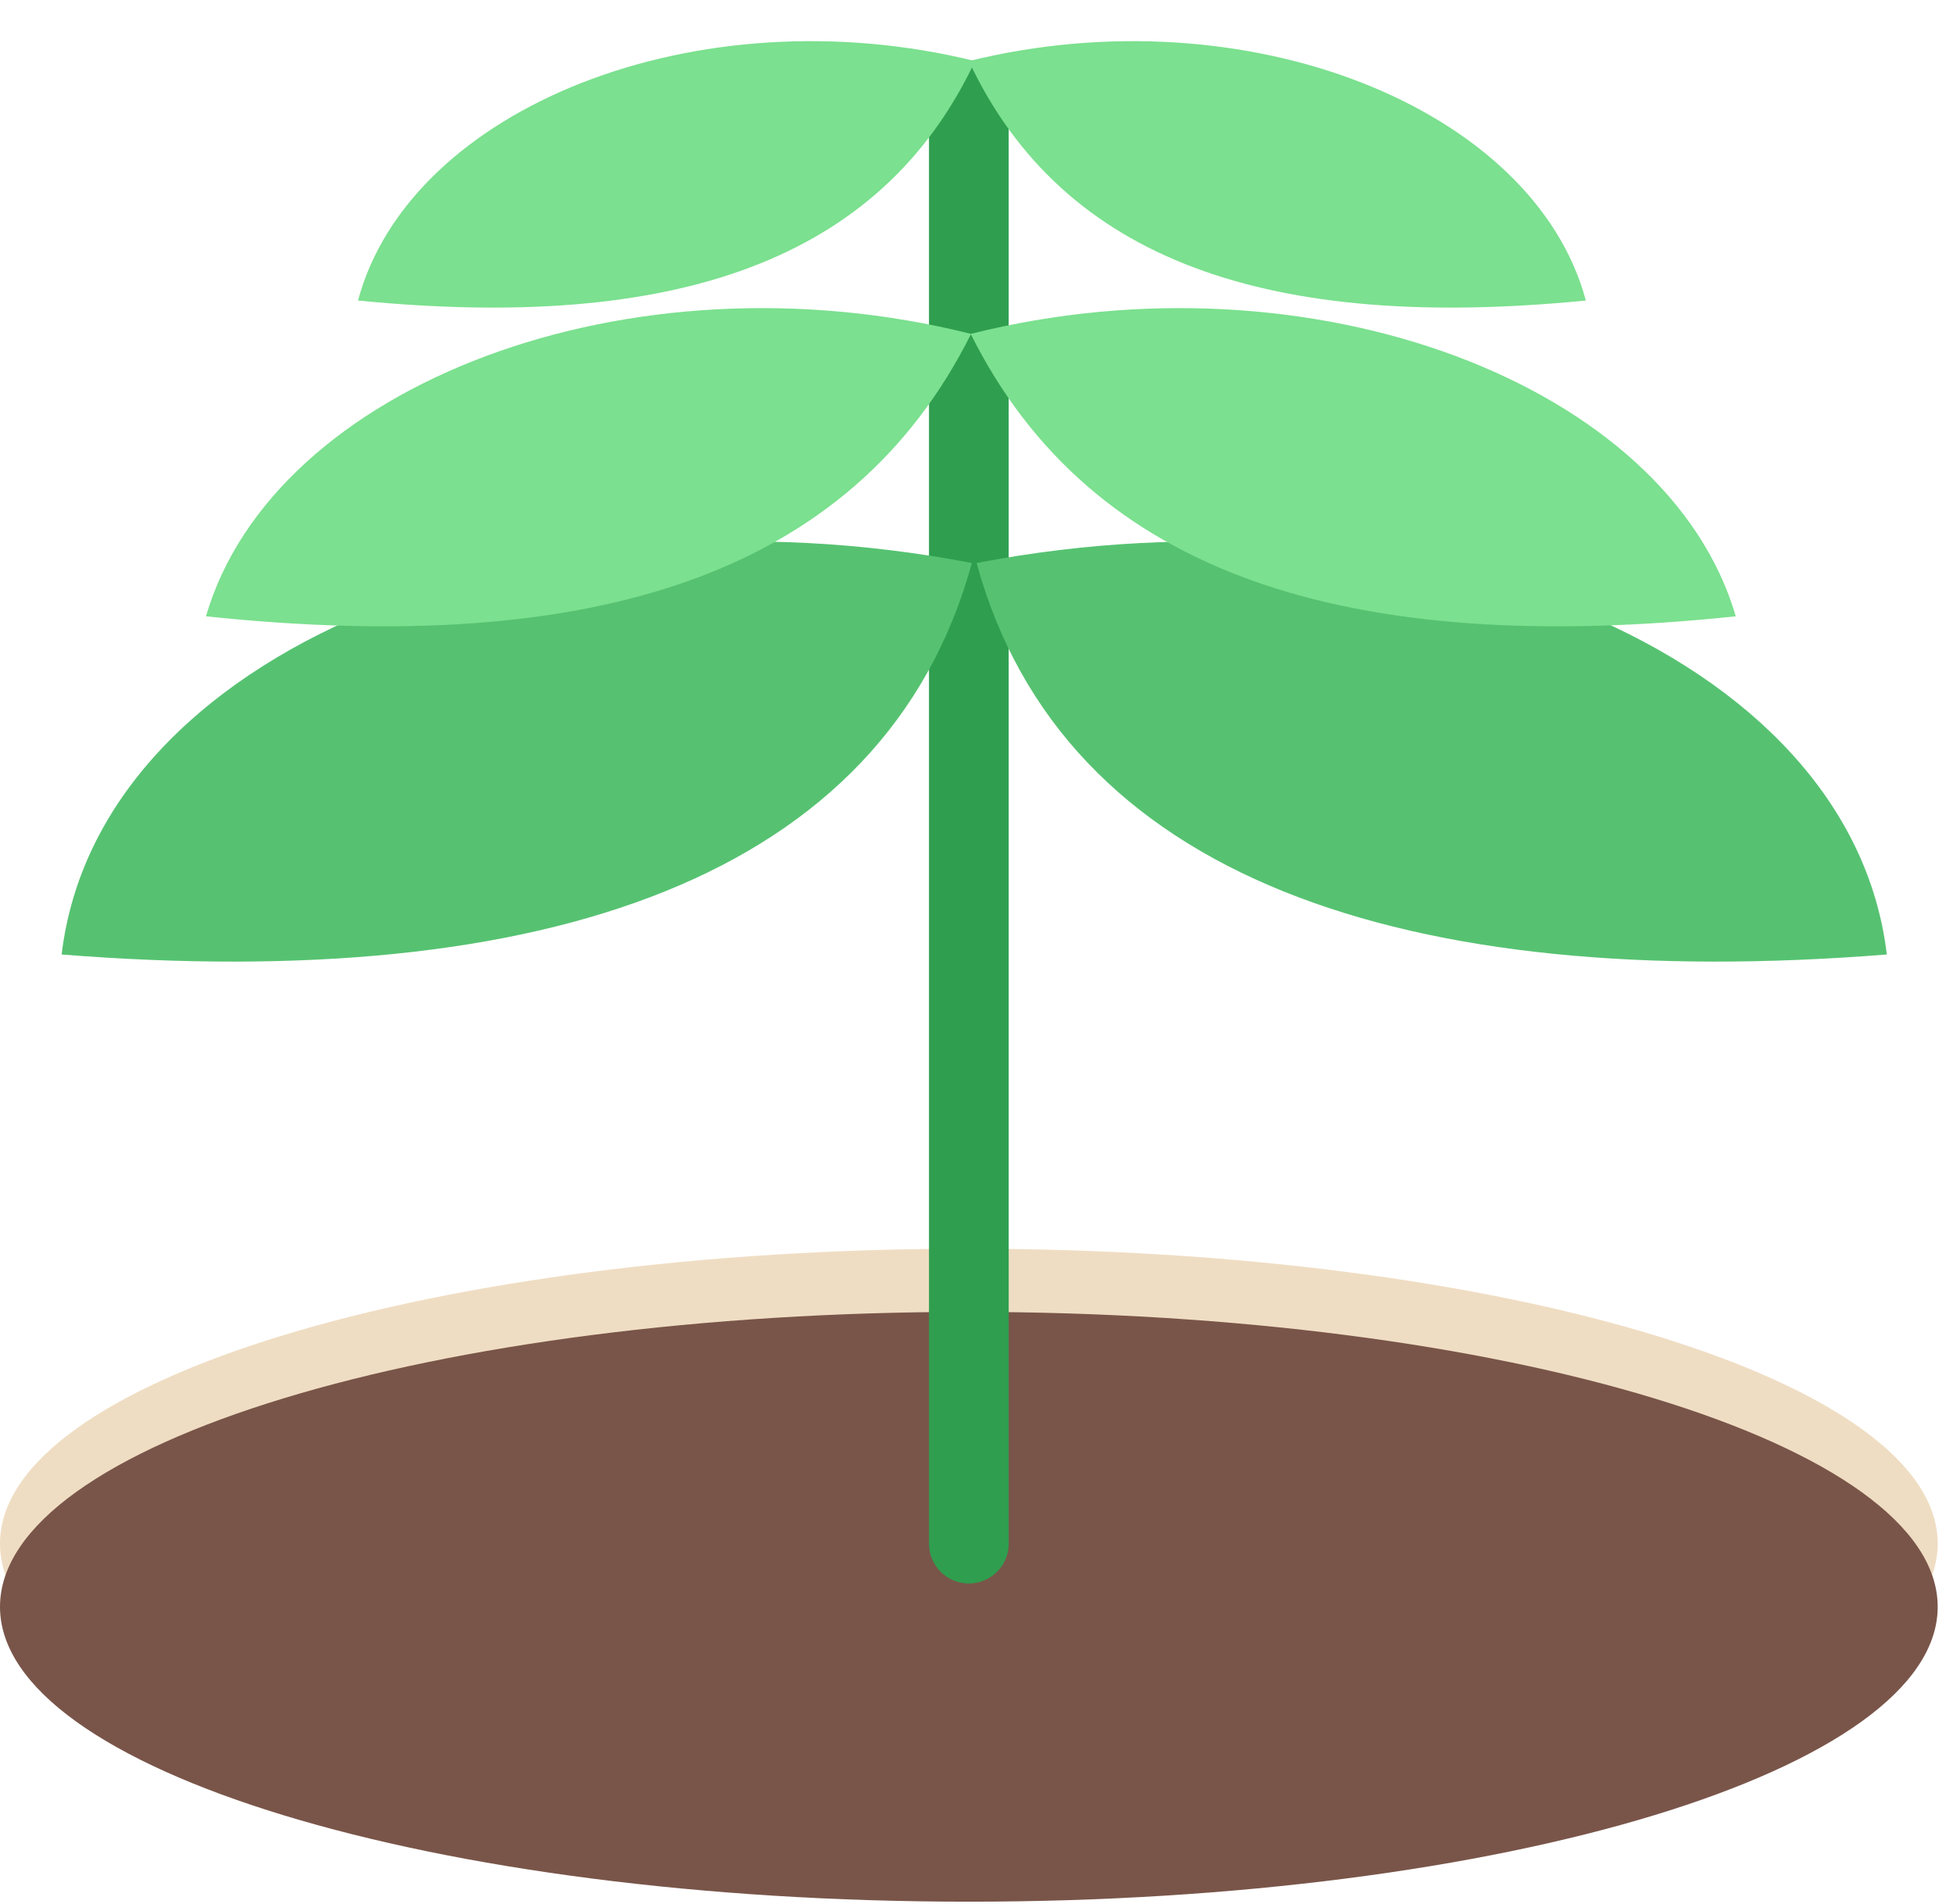
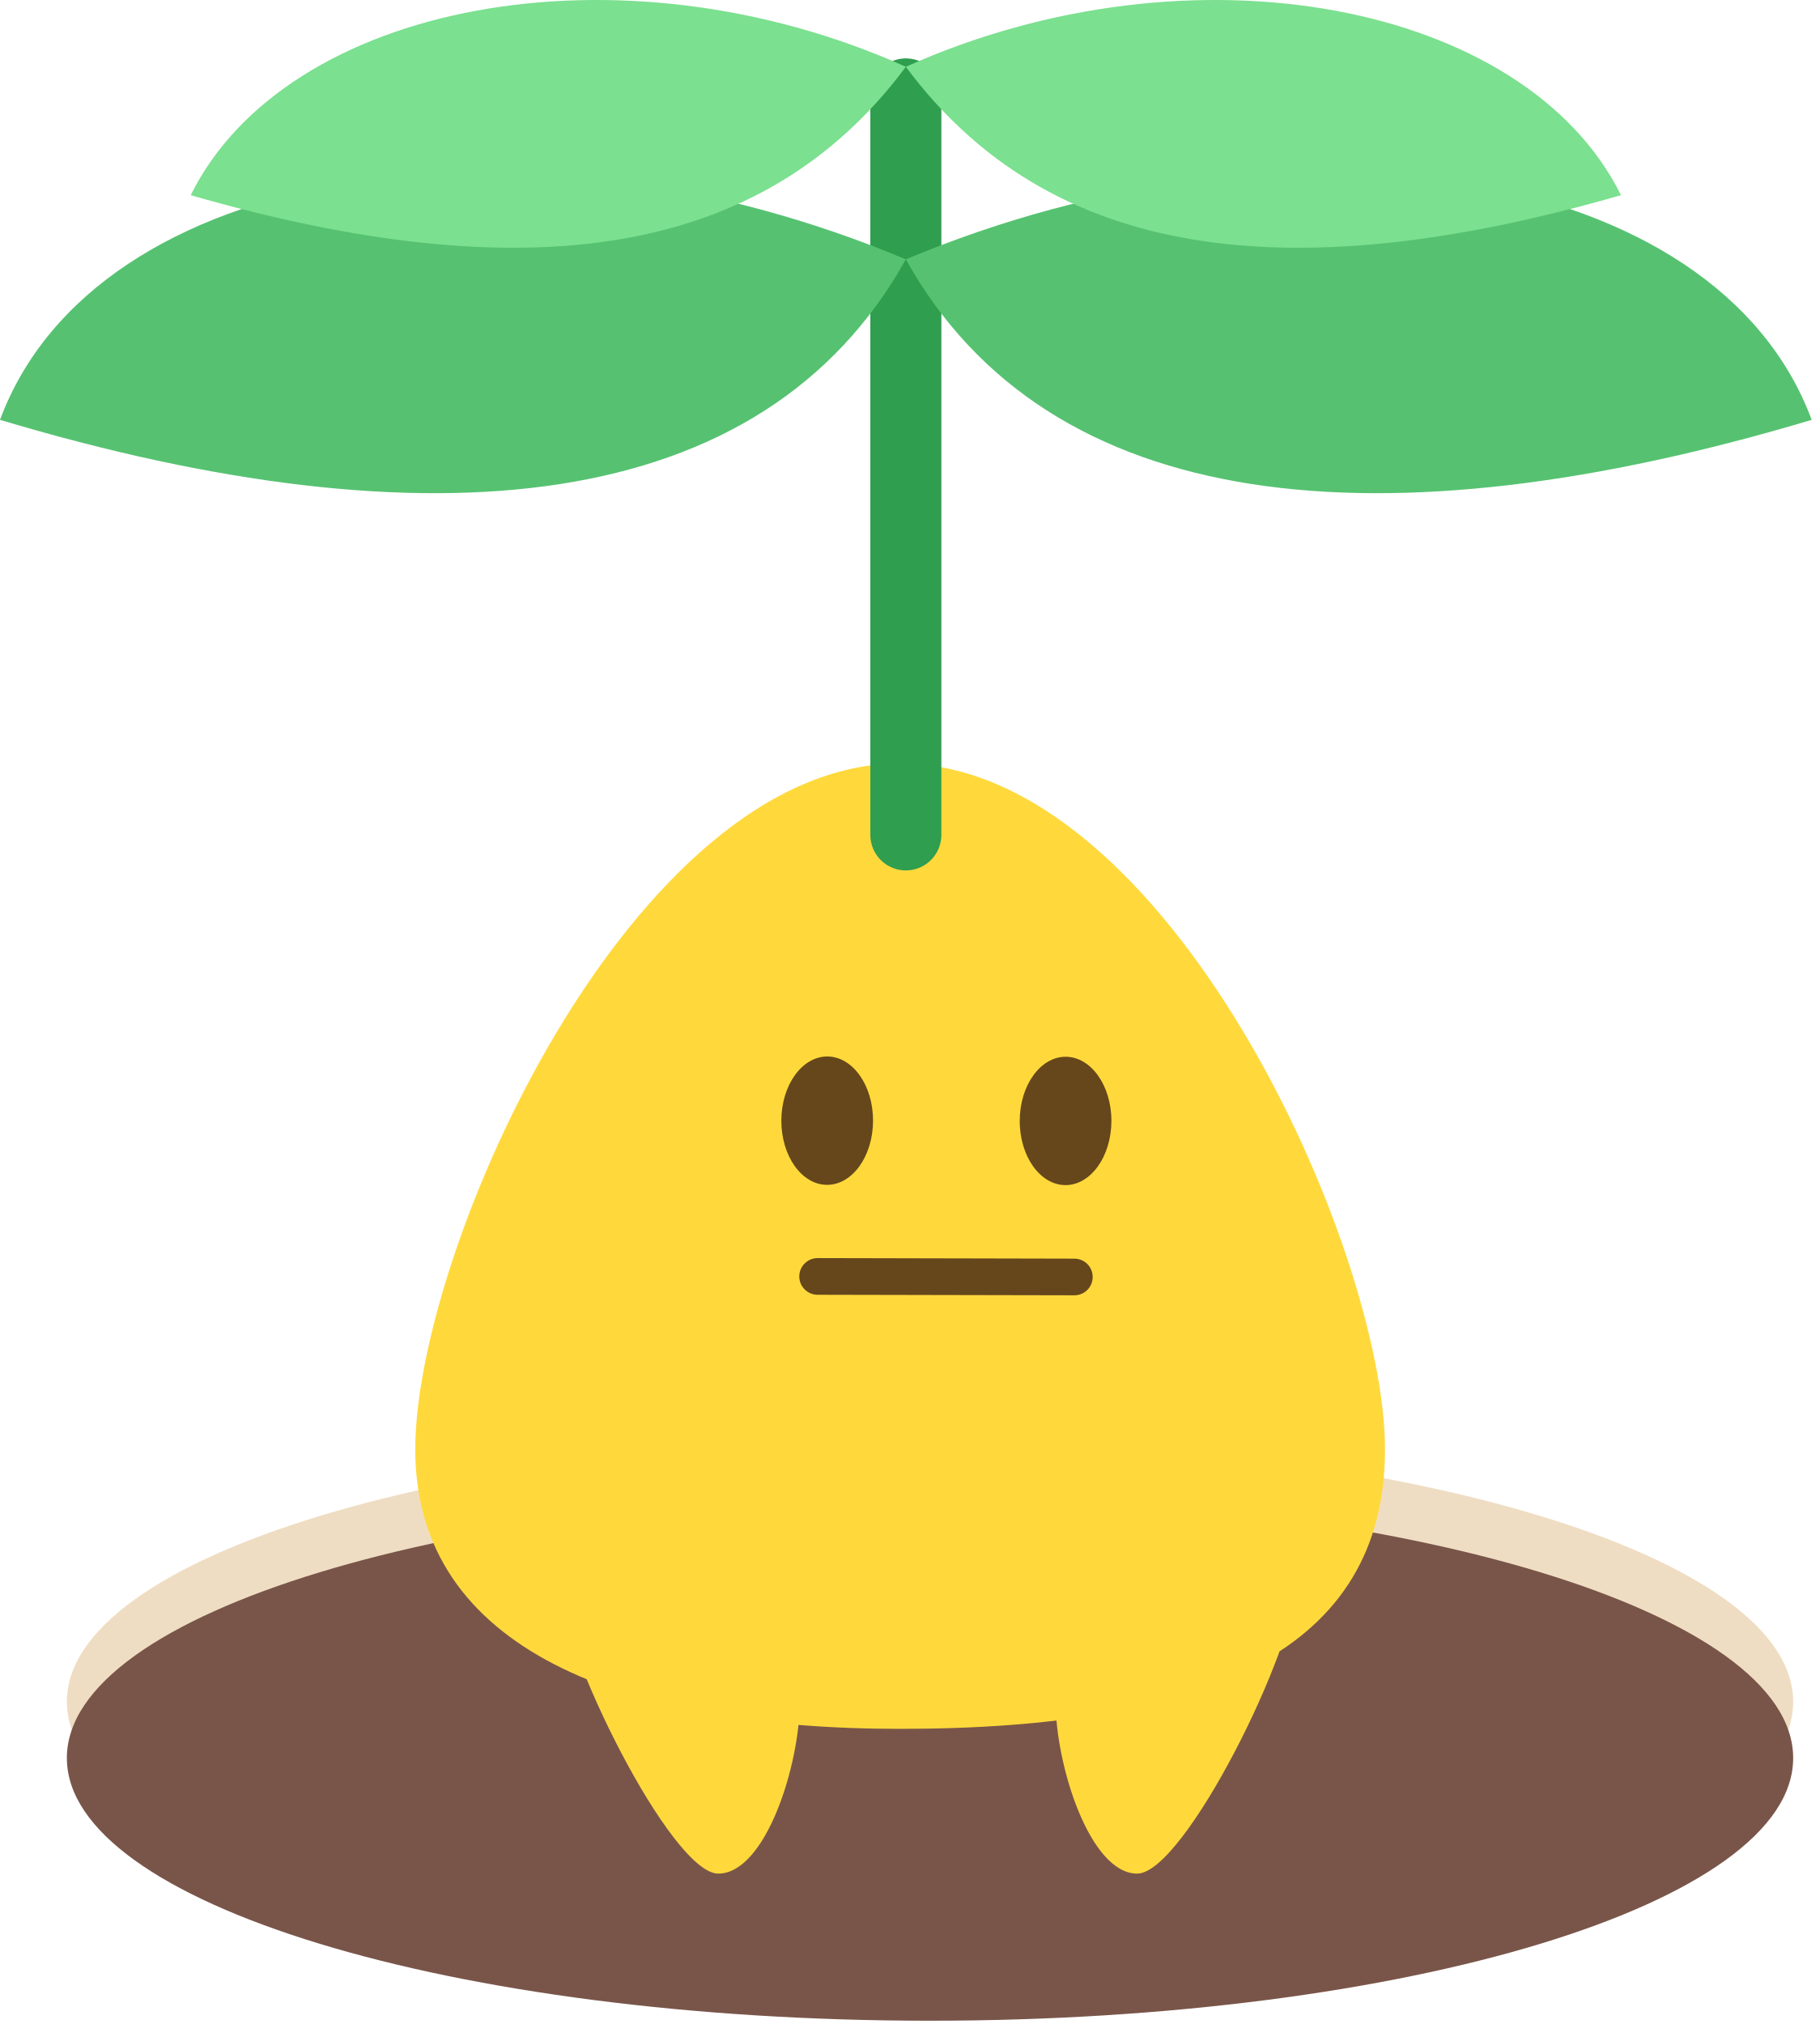
- <svg xmlns="http://www.w3.org/2000/svg" width="196" height="191" viewBox="0 0 196 191" fill="none">
-   <path d="M97.232 184.489C150.932 184.489 194.464 171.241 194.464 154.897C194.464 138.554 150.932 125.305 97.232 125.305C43.532 125.305 0 138.554 0 154.897C0 171.241 43.532 184.489 97.232 184.489Z" fill="#EFDDC3" />
-   <path d="M97.232 190.829C150.932 190.829 194.464 177.58 194.464 161.237C194.464 144.893 150.932 131.645 97.232 131.645C43.532 131.645 0 144.893 0 161.237C0 177.58 43.532 190.829 97.232 190.829Z" fill="#795549" />
-   <path d="M97.232 154.897L97.232 10.076L97.232 154.897Z" fill="black" />
-   <path d="M97.232 154.897L97.232 10.076" stroke="#2F9E4F" stroke-width="8" stroke-linecap="round" />
-   <path d="M97.532 56.498C53.381 47.987 9.817 65.295 6.186 95.781C54.555 99.627 88.883 88.123 97.532 56.498Z" fill="#56C271" />
-   <path d="M98.012 56.498C142.163 47.987 185.727 65.295 189.358 95.781C140.989 99.627 106.661 88.123 98.012 56.498Z" fill="#56C271" />
-   <path d="M97.453 33.505C63.196 24.907 27.448 38.607 20.67 61.845C59.582 65.944 85.388 57.684 97.453 33.505Z" fill="#7BE08F" />
-   <path d="M97.416 33.505C131.673 24.907 167.421 38.607 174.199 61.845C135.287 65.944 109.482 57.684 97.416 33.505Z" fill="#7BE08F" />
-   <path d="M97.853 6.13C69.936 -0.758 41.113 10.847 35.929 30.156C67.562 33.282 88.39 26.256 97.853 6.13Z" fill="#7BE08F" />
-   <path d="M97.23 6.13C125.147 -0.758 153.969 10.847 159.154 30.156C127.521 33.282 106.692 26.256 97.23 6.13Z" fill="#7BE08F" />
+ <svg xmlns="http://www.w3.org/2000/svg" width="205" height="228" viewBox="0 0 205 228" fill="none">
+   <path d="M104.764 221.291C158.464 221.291 201.996 208.042 201.996 191.698C201.996 175.355 158.464 162.106 104.764 162.106C51.064 162.106 7.532 175.355 7.532 191.698C7.532 208.042 51.064 221.291 104.764 221.291Z" fill="#EFDDC3" />
+   <path d="M104.764 227.631C158.464 227.631 201.996 214.382 201.996 198.038C201.996 181.695 158.464 168.446 104.764 168.446C51.064 168.446 7.532 181.695 7.532 198.038C7.532 214.382 51.064 227.631 104.764 227.631Z" fill="#795549" />
+   <path d="M90.108 191.494C90.108 198.951 86.205 211.059 80.907 211.059C75.61 211.059 62.944 185.552 62.944 178.095C62.944 170.639 83.891 187.355 89.189 187.355C94.486 187.355 90.108 184.038 90.108 191.494Z" fill="#FFD93C" />
+   <path d="M118.897 191.494C118.897 198.951 122.801 211.059 128.098 211.059C133.396 211.059 146.062 185.552 146.062 178.095C146.062 170.639 125.114 187.355 119.817 187.355C114.52 187.355 118.897 184.038 118.897 191.494Z" fill="#FFD93C" />
+   <path d="M101.398 86C131.564 86 156.018 140.662 156.019 163.286C156.019 185.911 135.886 194.752 101.398 194.752C70.452 194.752 46.778 185.911 46.778 163.286C46.779 140.662 71.233 86 101.398 86Z" fill="#FFD93C" />
+   <path d="M98.346 126.253C98.355 122.26 96.049 119.018 93.197 119.011C90.344 119.005 88.025 122.237 88.016 126.23C88.007 130.223 90.312 133.465 93.165 133.471C96.017 133.478 98.337 130.246 98.346 126.253Z" fill="#66471B" />
+   <path d="M125.197 126.281C125.205 122.289 122.9 119.047 120.048 119.042C117.196 119.036 114.877 122.268 114.869 126.261C114.861 130.253 117.167 133.494 120.019 133.5C122.871 133.506 125.189 130.274 125.197 126.281Z" fill="#66471B" />
+   <path d="M121.018 145.913L92.1 145.854C90.96 145.852 90.036 144.927 90.037 143.783C90.04 142.642 90.968 141.719 92.108 141.721L121.026 141.784C122.17 141.785 123.091 142.711 123.087 143.852C123.086 144.995 122.162 145.915 121.018 145.913Z" fill="#66471B" />
+   <path d="M102.041 94.051L102.041 10.579Z" fill="black" />
+   <path d="M102.041 94.051L102.041 10.579" stroke="#2F9E4F" stroke-width="8" stroke-linecap="round" />
+   <path d="M102.041 29.217C59.076 11.139 10.741 18.37 0 47.295C48.335 61.757 85.929 58.142 102.041 29.217Z" fill="#56C271" />
+   <path d="M102.041 29.217C145.006 11.139 193.341 18.37 204.082 47.295C155.747 61.757 118.153 58.142 102.041 29.217Z" fill="#56C271" />
+   <path d="M102.041 7.524C69.818 -6.938 32.224 0.293 21.482 21.986C59.077 32.833 85.929 29.218 102.041 7.524Z" fill="#7BE08F" />
+   <path d="M102.041 7.524C134.264 -6.938 171.859 0.293 182.6 21.986C145.006 32.833 118.153 29.218 102.041 7.524Z" fill="#7BE08F" />
</svg>
